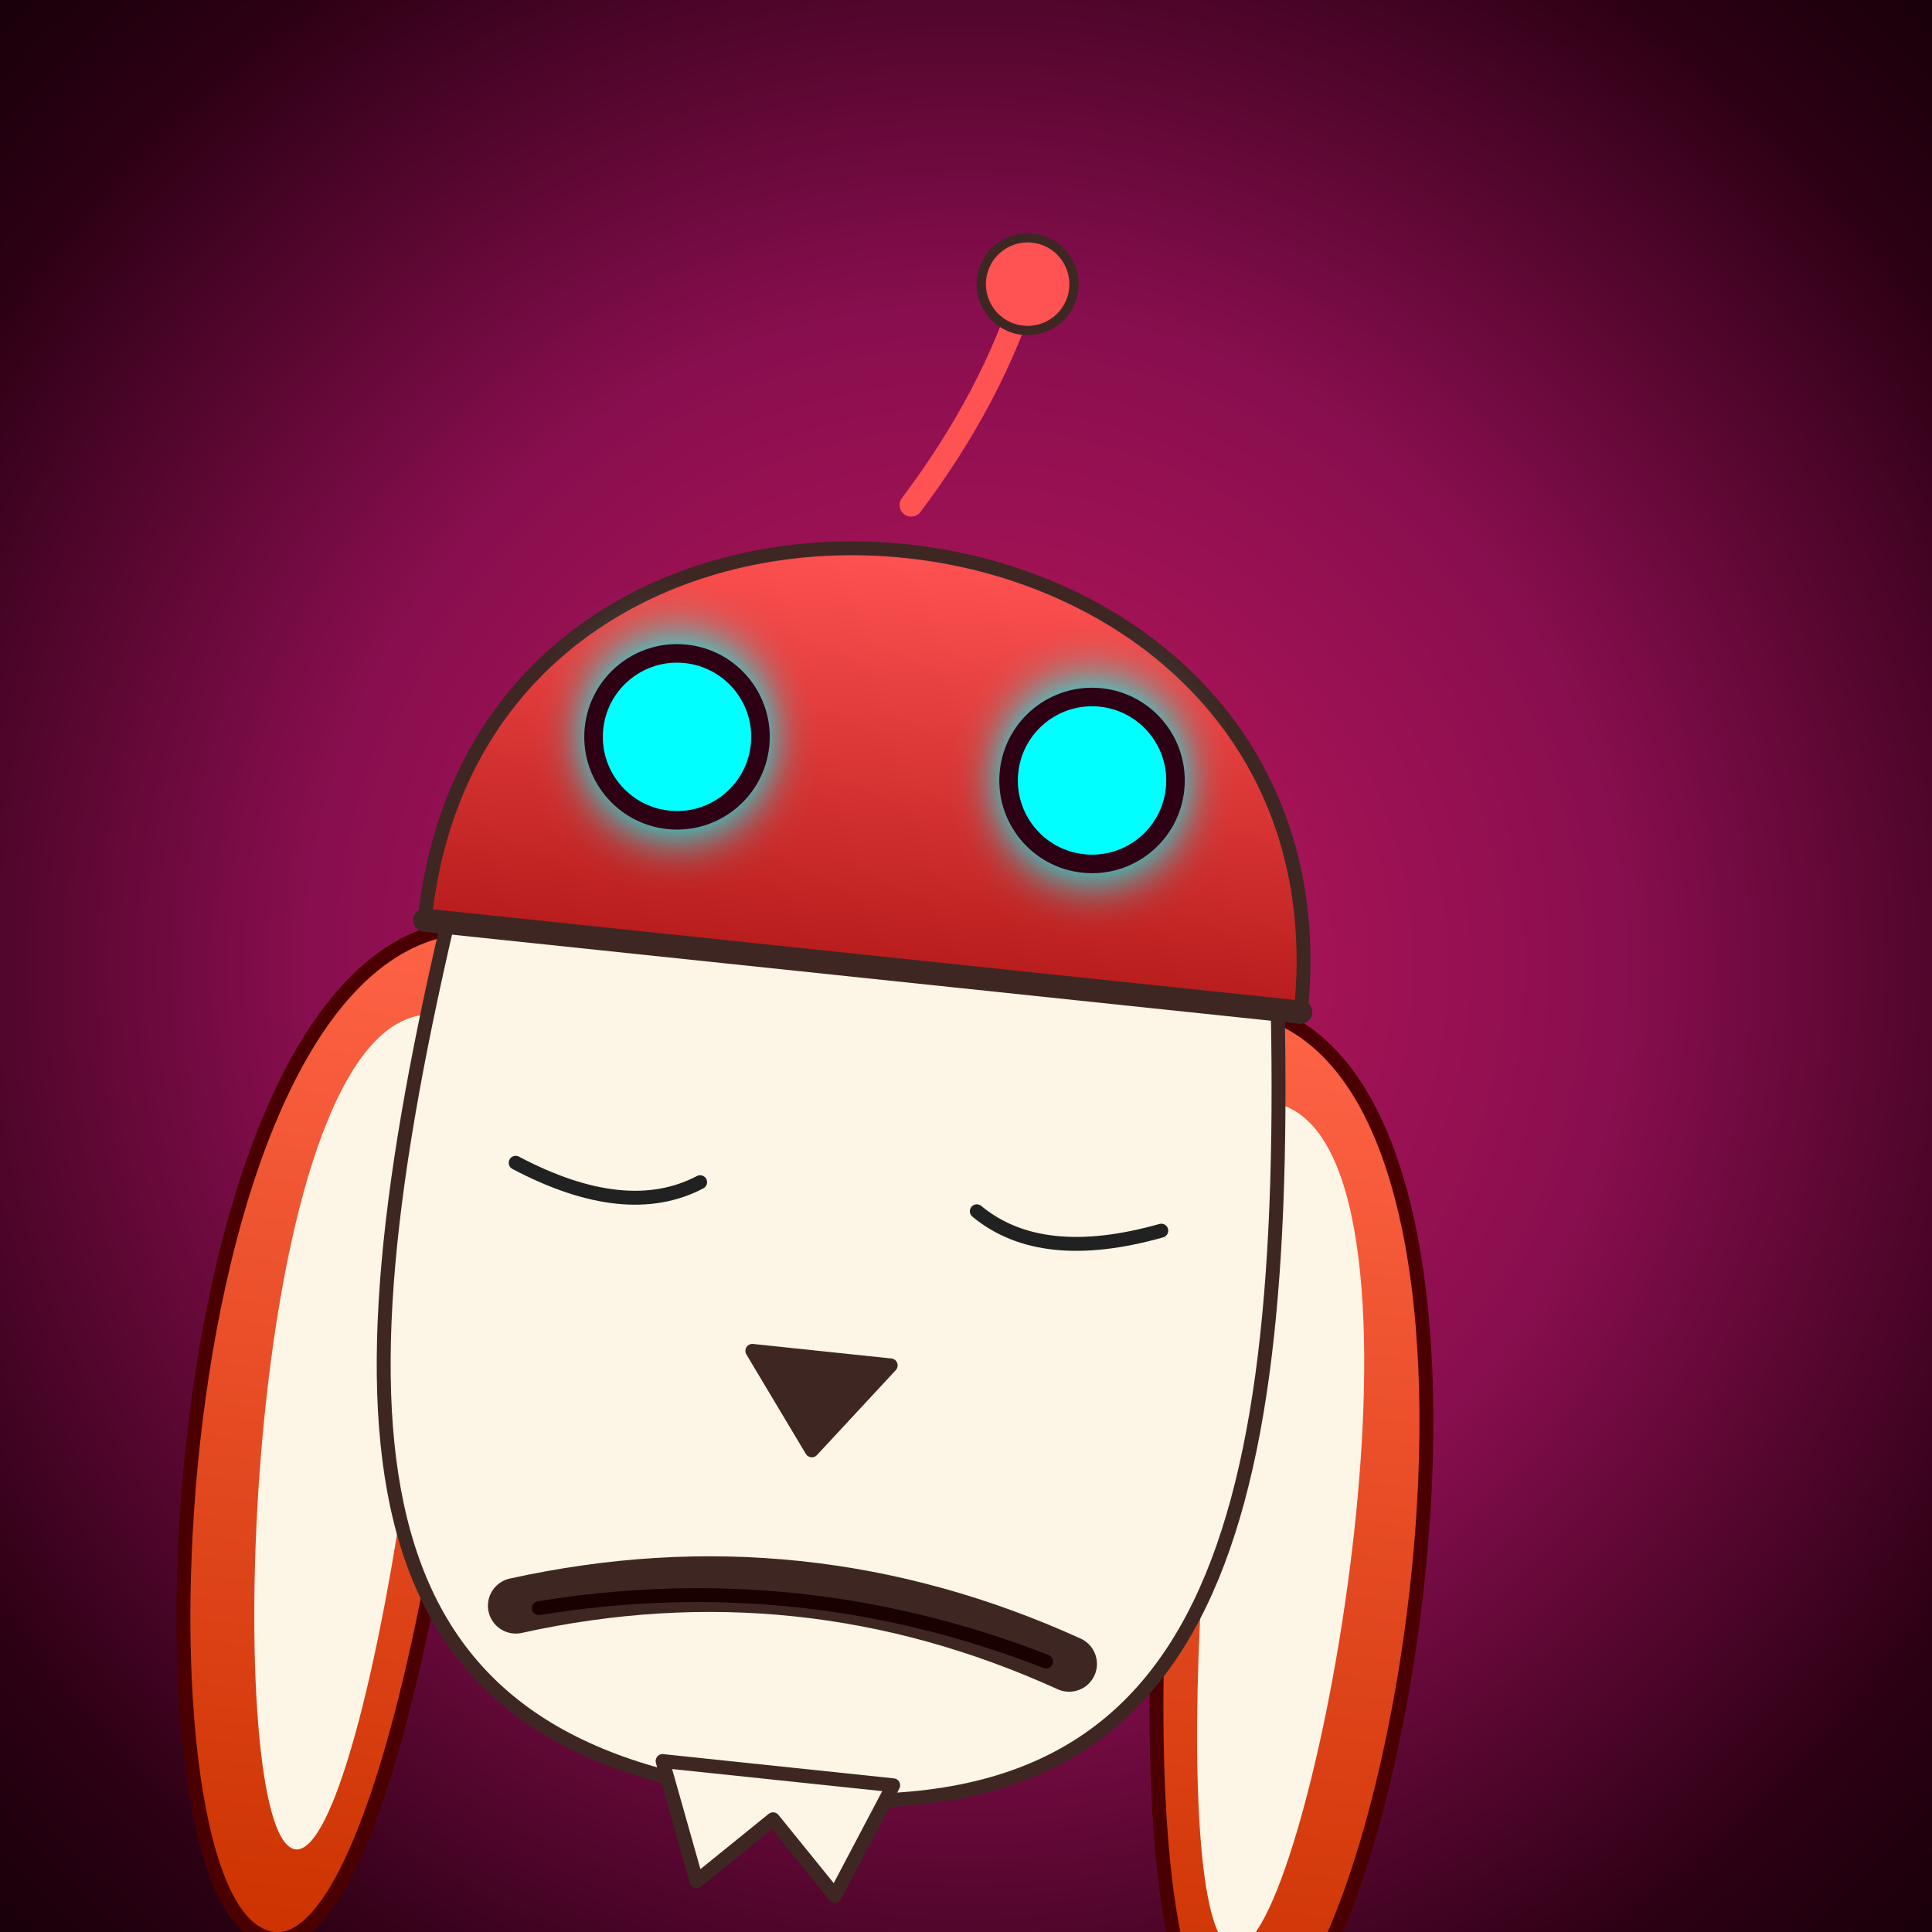
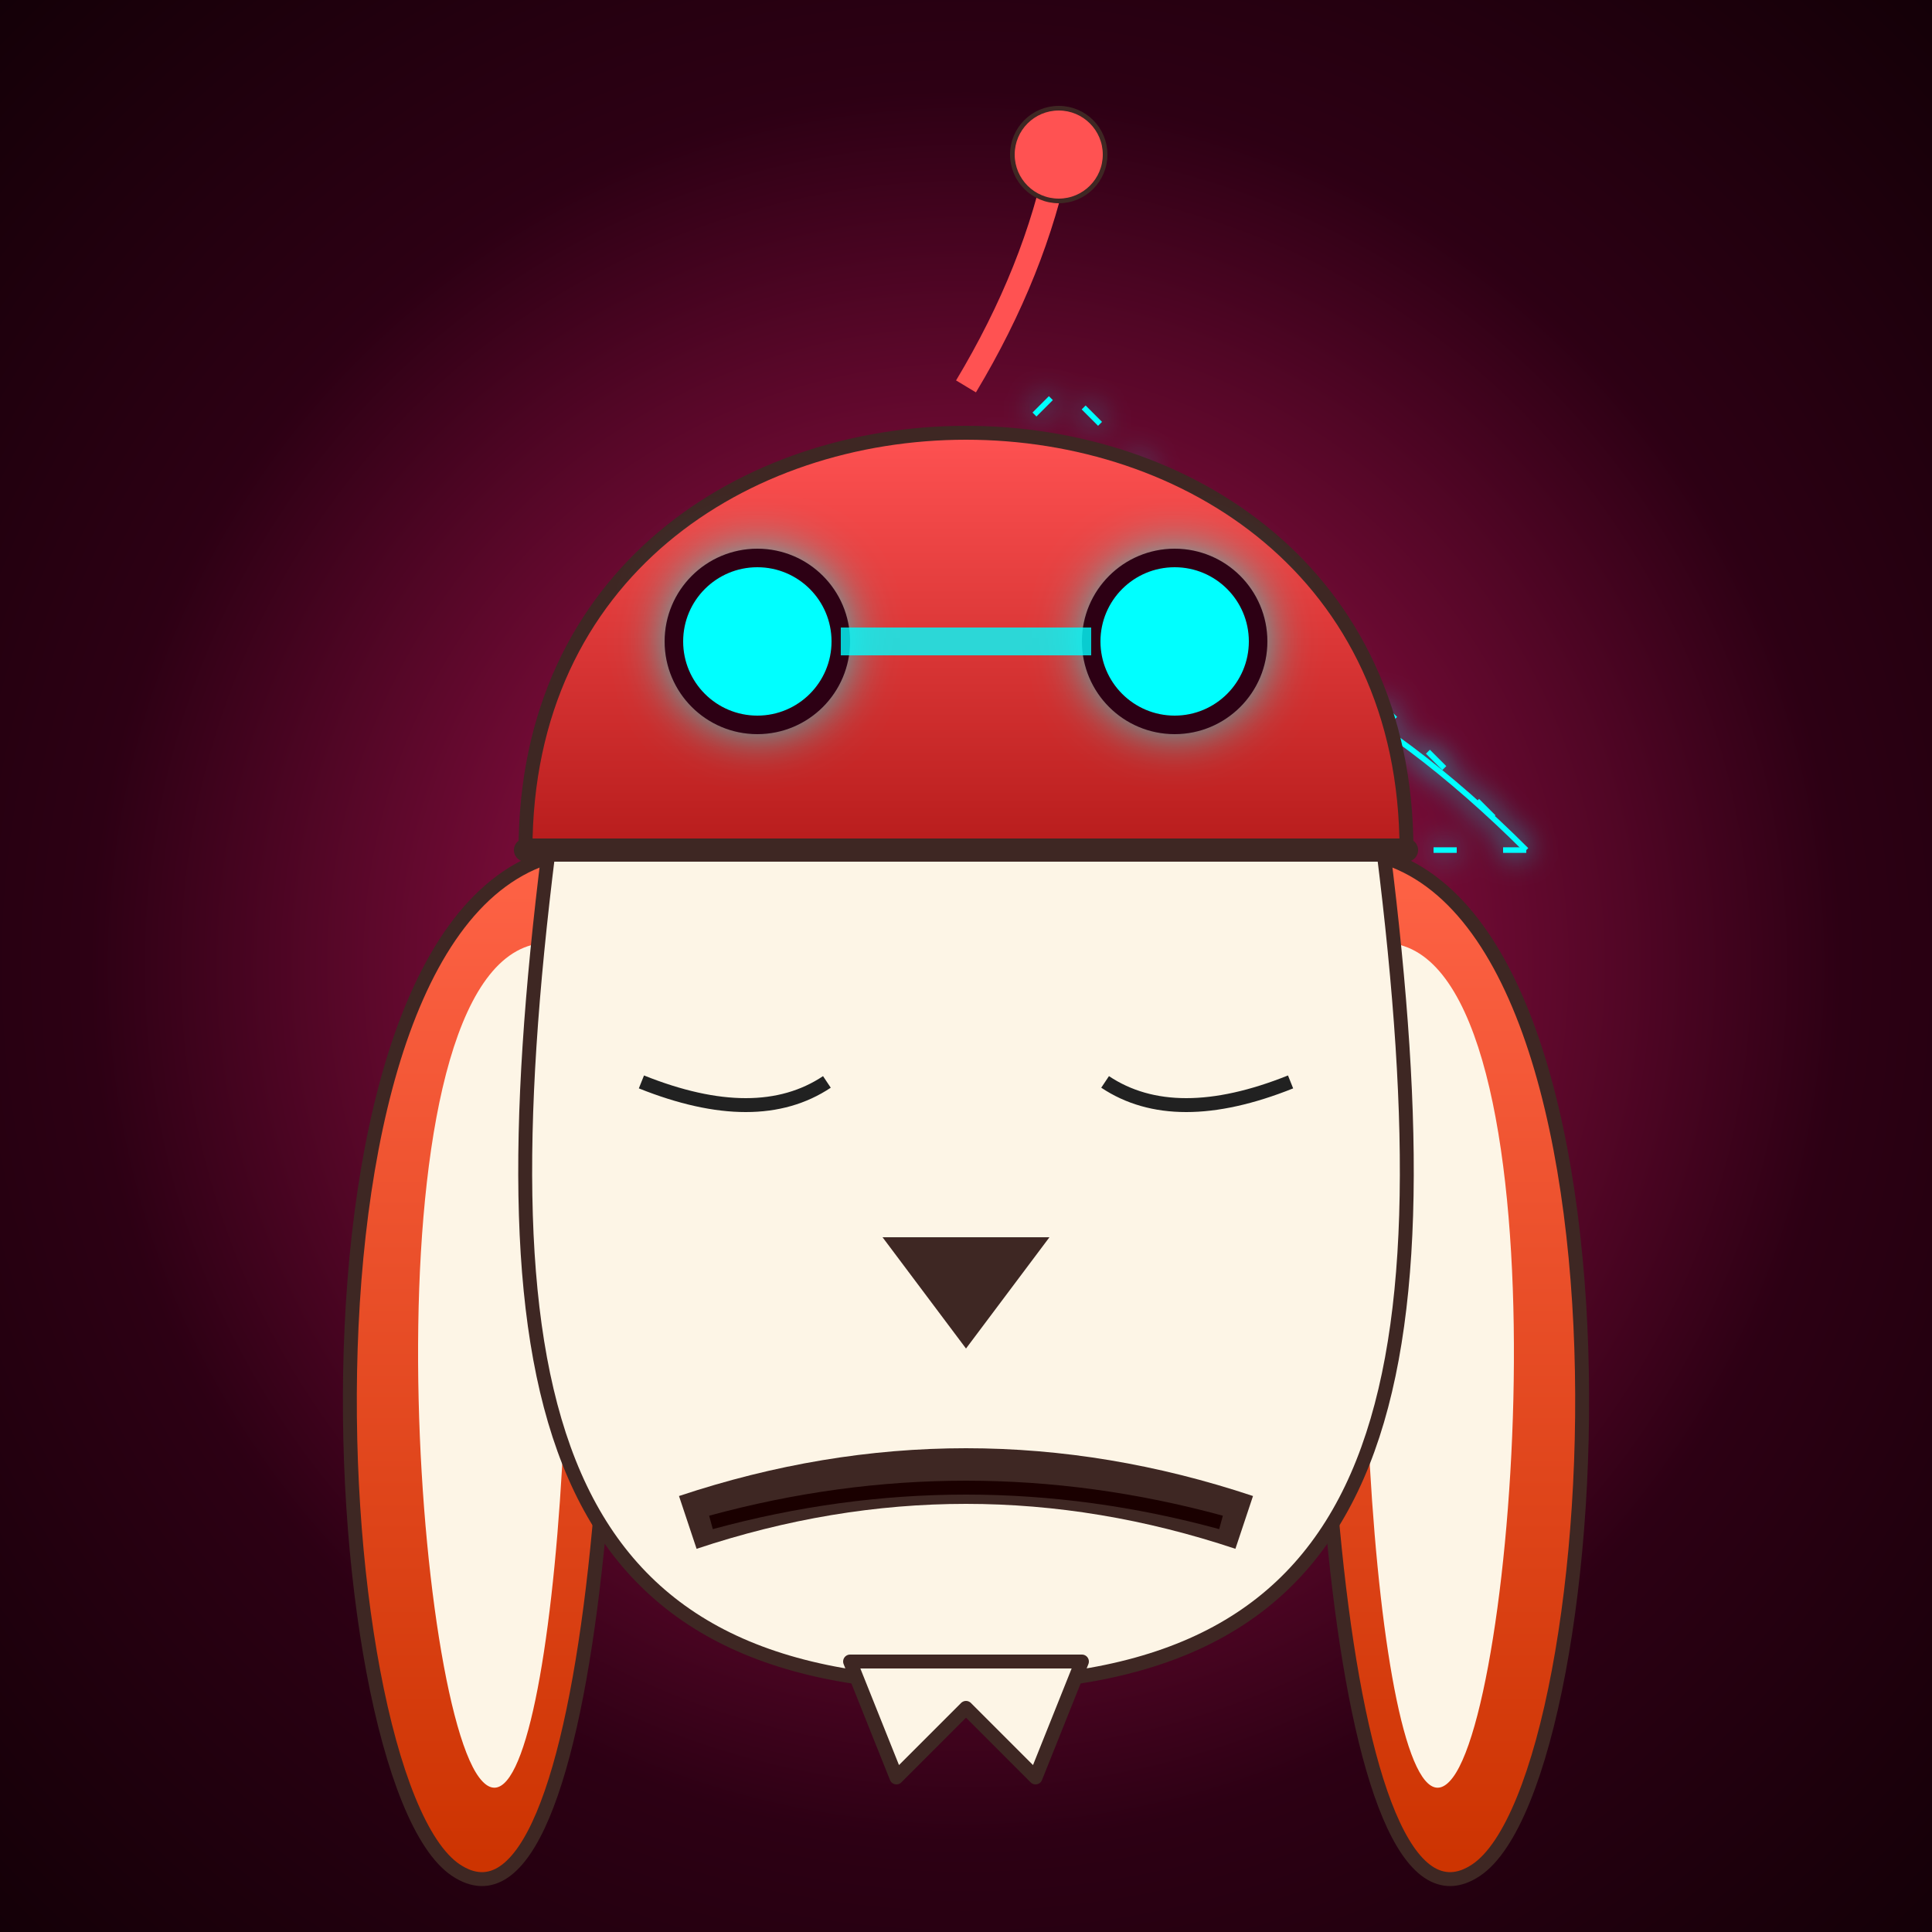
<svg xmlns="http://www.w3.org/2000/svg" viewBox="0 0 500 500" width="100%" height="100%">
  <defs>
-     <radialGradient id="spaceBg" cx="50%" cy="50%" r="75%">
+     <radialGradient id="spaceBgThinking" cx="50%" cy="50%" r="75%">
      <stop offset="0%" stop-color="#C2185B" />
-       <stop offset="45%" stop-color="#880E4F" />
-       <stop offset="80%" stop-color="#2D0014" />
+       <stop offset="60%" stop-color="#2D0014" />
      <stop offset="100%" stop-color="#0F0005" />
    </radialGradient>
    <linearGradient id="helmetGrad" x1="0%" y1="0%" x2="0%" y2="100%">
      <stop offset="0%" stop-color="#FF5252" />
      <stop offset="100%" stop-color="#B71C1C" />
    </linearGradient>
    <linearGradient id="orangeFur" x1="0%" y1="0%" x2="0%" y2="100%">
      <stop offset="0%" stop-color="#FF6347" />
      <stop offset="100%" stop-color="#CC3300" />
    </linearGradient>
-     <filter id="cyanGlow" x="-50%" y="-50%" width="200%" height="200%">
+     <filter id="thinkCyanGlow" x="-50%" y="-50%" width="200%" height="200%">
      <feGaussianBlur stdDeviation="6" result="blur" />
      <feMerge>
        <feMergeNode in="blur" />
+         <feMergeNode in="SourceGraphic" />
+       </feMerge>
+     </filter>
+     <filter id="dataGlow" x="-50%" y="-50%" width="200%" height="200%">
+       <feGaussianBlur stdDeviation="3" result="blur" />
+       <feMerge>
        <feMergeNode in="blur" />
        <feMergeNode in="SourceGraphic" />
      </feMerge>
    </filter>
  </defs>
  <style>
-     .think-head { transform-origin: 250px 250px; transform: rotate(6deg); animation: float 4s infinite ease-in-out; }
-     .fast-pulse { animation: pulseGlow 0.8s infinite alternate ease-in-out; }
-     .think-antenna { transform-origin: 250px 100px; animation: swayFast 2s infinite ease-in-out; }
-     @keyframes float { 0%, 100% { transform: rotate(6deg) translateY(0); } 50% { transform: rotate(6deg) translateY(-8px); } }
-     @keyframes pulseGlow { 0% { opacity: 0.6; filter: drop-shadow(0 0 10px #00FFFF); } 100% { opacity: 1; filter: drop-shadow(0 0 25px #00FFFF); } }
-     @keyframes swayFast { 0%, 100% { transform: rotate(-8deg); } 50% { transform: rotate(8deg); } }
+     .think-state { transform-origin: 250px 250px; animation: thinkRotateAndFloat 5s infinite ease-in-out; }
+     .think-pulse { animation: thinkPulseIntense 0.7s infinite alternate ease-in-out; }
+     .data-grid { transform-origin: center; animation: dataTwinkle 2s infinite alternate ease-in-out; }
+     @keyframes thinkRotateAndFloat { 0%, 100% { transform: rotate(10deg) translateY(0); } 50% { transform: rotate(10deg) translateY(-8px); } }
+     @keyframes thinkPulseIntense { 0% { opacity: 0.6; filter: drop-shadow(0 0 8px #00FFFF); } 100% { opacity: 1; filter: drop-shadow(0 0 20px #00FFFF); } }
+     @keyframes dataTwinkle { 0% { opacity: 0.1; } 100% { opacity: 0.5; } }
  </style>
-   <rect width="500" height="500" fill="url(#spaceBg)" />
-   <g transform="translate(-50, -20) scale(1.2)">
-     <g class="think-head">
+   <rect width="500" height="500" fill="url(#spaceBgThinking)" />
+   <g class="think-state">
+     <g transform="translate(155, 100) scale(1.2)" class="data-grid" filter="url(#dataGlow)" stroke="#00FFFF" stroke-width="1.2" fill="none">
+       <path d="M 0 100 Q 100 0, 200 100 Q 100 0, 0 100 Z" />
+       <path d="M 50 50 Q 100 0, 150 50 L 150 150 Q 100 200, 50 150 Z" stroke-dasharray="10 5" />
+       <path d="M 0 100 L 200 100 L 100 0 Z" stroke-dasharray="5 10" />
+     </g>
+     <g transform="translate(-50, -20) scale(1.2)">
      <g>
-         <path d="M 170 200 C 100 200, 110 400, 140 420 C 170 440, 180 300, 170 200 Z" fill="url(#orangeFur)" stroke="#4A0000" stroke-width="3" />
+         <path d="M 170 200 C 100 200, 110 400, 140 420 C 170 440, 180 300, 170 200 Z" fill="url(#orangeFur)" stroke="#3E2723" stroke-width="3" />
        <path d="M 160 220 C 120 220, 130 380, 145 400 C 160 420, 170 300, 160 220 Z" fill="#FDF5E6" />
      </g>
      <g>
-         <path d="M 330 200 C 400 200, 390 400, 360 420 C 330 440, 320 300, 330 200 Z" fill="url(#orangeFur)" stroke="#4A0000" stroke-width="3" />
+         <path d="M 330 200 C 400 200, 390 400, 360 420 C 330 440, 320 300, 330 200 Z" fill="url(#orangeFur)" stroke="#3E2723" stroke-width="3" />
        <path d="M 340 220 C 380 220, 370 380, 355 400 C 340 420, 330 300, 340 220 Z" fill="#FDF5E6" />
      </g>
      <path d="M 160 200 C 145 320, 160 380, 250 380 C 340 380, 355 320, 340 200 Z" fill="#FDF5E6" stroke="#3E2723" stroke-width="3" />
      <path d="M 225 375 L 235 400 L 250 385 L 265 400 L 275 375 Z" fill="#FDF5E6" stroke="#3E2723" stroke-width="3" stroke-linejoin="round" />
      <path d="M 155 200 C 155 80, 345 80, 345 200 Z" fill="url(#helmetGrad)" stroke="#3E2723" stroke-width="3" />
      <line x1="155" y1="200" x2="345" y2="200" stroke="#3E2723" stroke-width="5" stroke-linecap="round" />
-       <g class="think-antenna">
-         <path d="M 250 100 Q 265 75 270 50" fill="none" stroke="#FF5252" stroke-width="5" stroke-linecap="round" />
-         <circle cx="270" cy="50" r="10" fill="#FF5252" stroke="#3E2723" stroke-width="2" />
+       <g>
+         <path d="M 250 100 Q 265 75 270 50" fill="none" stroke="#FF5252" stroke-width="5" />
+         <circle cx="270" cy="50" r="10" fill="#FF5252" stroke="#3E2723" />
      </g>
-       <path d="M 180 250 Q 205 260 220 250" fill="none" stroke="#212121" stroke-width="3" stroke-linecap="round" />
-       <path d="M 280 250 Q 295 260 320 250" fill="none" stroke="#212121" stroke-width="3" stroke-linecap="round" />
-       <path d="M 235 285 L 265 285 L 250 305 Z" fill="#3E2723" stroke="#3E2723" stroke-width="3" stroke-linejoin="round" />
-       <path d="M 190 345 Q 250 325 310 345" fill="none" stroke="#3E2723" stroke-width="12" stroke-linecap="round" />
-       <path d="M 195 345 Q 250 330 305 345" fill="none" stroke="#1A0000" stroke-width="3" stroke-linecap="round" />
+       <path d="M 180 250 Q 205 260 220 250" fill="none" stroke="#212121" stroke-width="3" />
+       <path d="M 280 250 Q 295 260 320 250" fill="none" stroke="#212121" stroke-width="3" />
+       <path d="M 235 285 L 265 285 L 250 305 Z" fill="#3E2723" stroke="#3E2723" stroke-width="3" />
+       <path d="M 190 345 Q 250 325 310 345" fill="none" stroke="#3E2723" stroke-width="12" />
+       <path d="M 195 345 Q 250 330 305 345" fill="none" stroke="#1A0000" stroke-width="3" />
      <g transform="translate(205, 155)">
-         <circle cx="0" cy="0" r="18" fill="#00FFFF" filter="url(#cyanGlow)" class="fast-pulse" />
+         <circle cx="0" cy="0" r="18" fill="#00FFFF" filter="url(#thinkCyanGlow)" class="think-pulse" />
        <circle cx="0" cy="0" r="18" fill="none" stroke="#2D0014" stroke-width="4" />
      </g>
      <g transform="translate(295, 155)">
-         <circle cx="0" cy="0" r="18" fill="#00FFFF" filter="url(#cyanGlow)" class="fast-pulse" />
+         <circle cx="0" cy="0" r="18" fill="#00FFFF" filter="url(#thinkCyanGlow)" class="think-pulse" />
        <circle cx="0" cy="0" r="18" fill="none" stroke="#2D0014" stroke-width="4" />
      </g>
+       <line x1="223" y1="155" x2="277" y2="155" stroke="#00FFFF" stroke-width="6" opacity="0.8" class="think-pulse" />
    </g>
  </g>
</svg>
